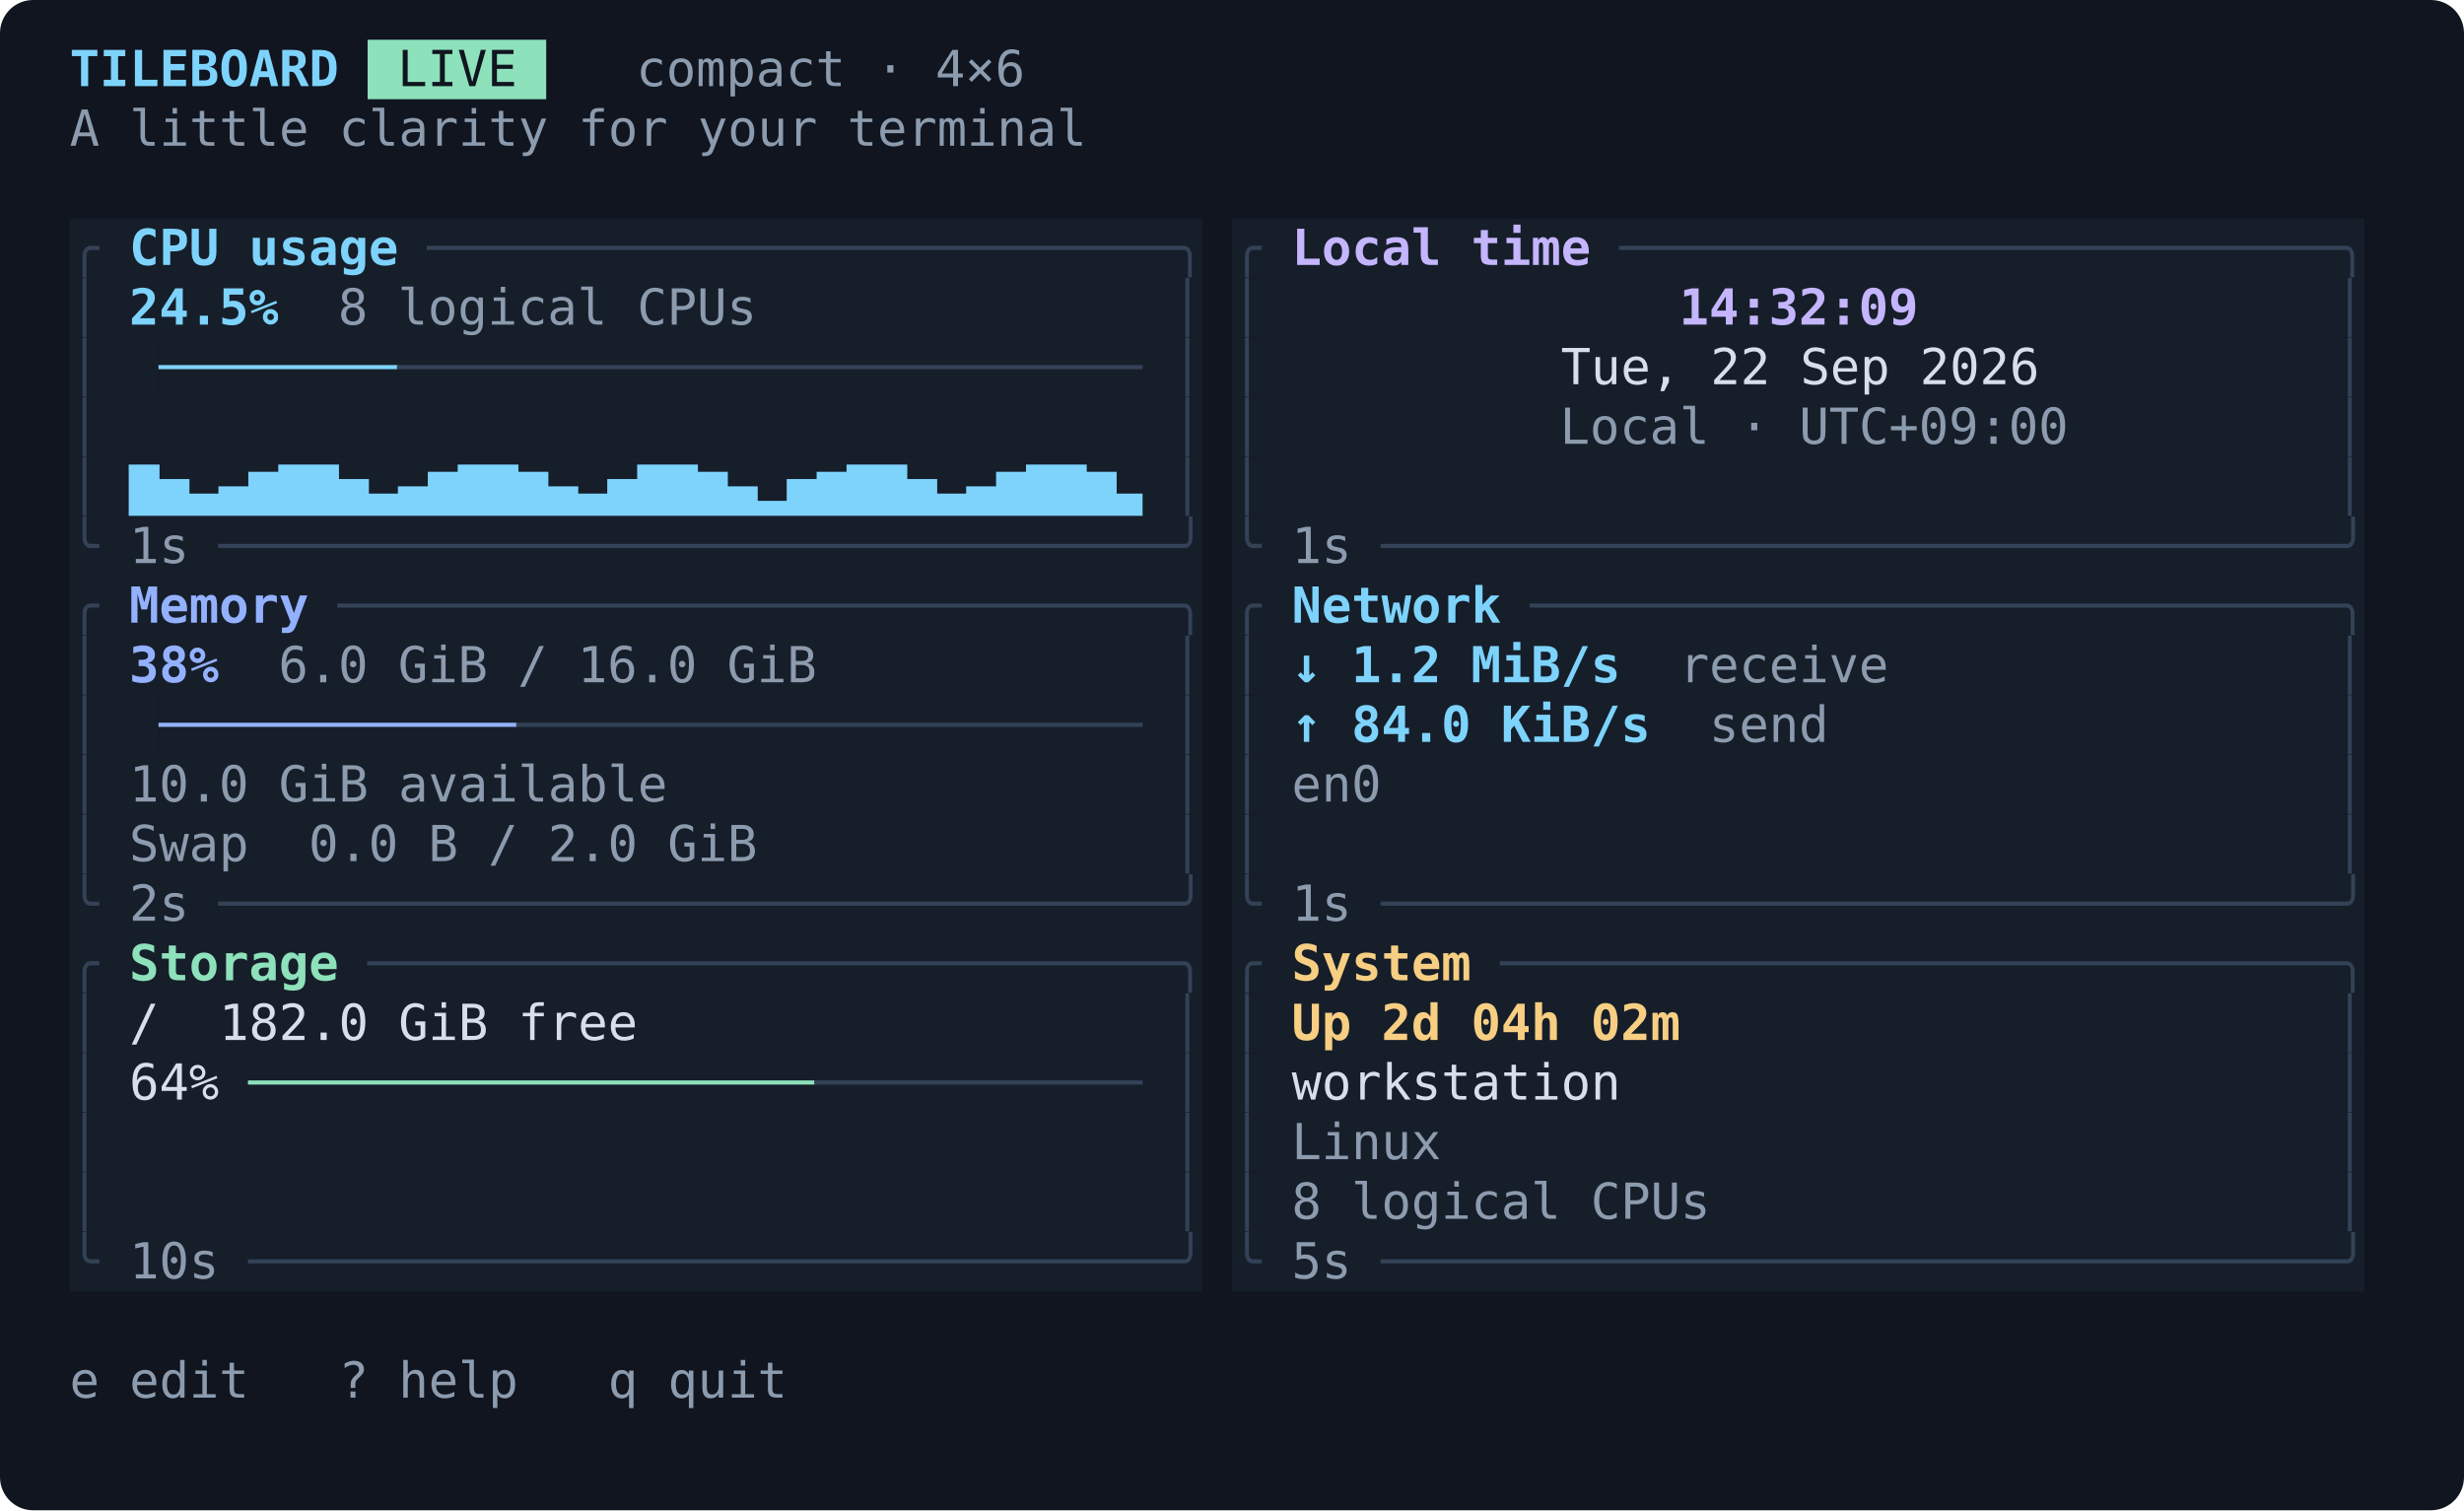
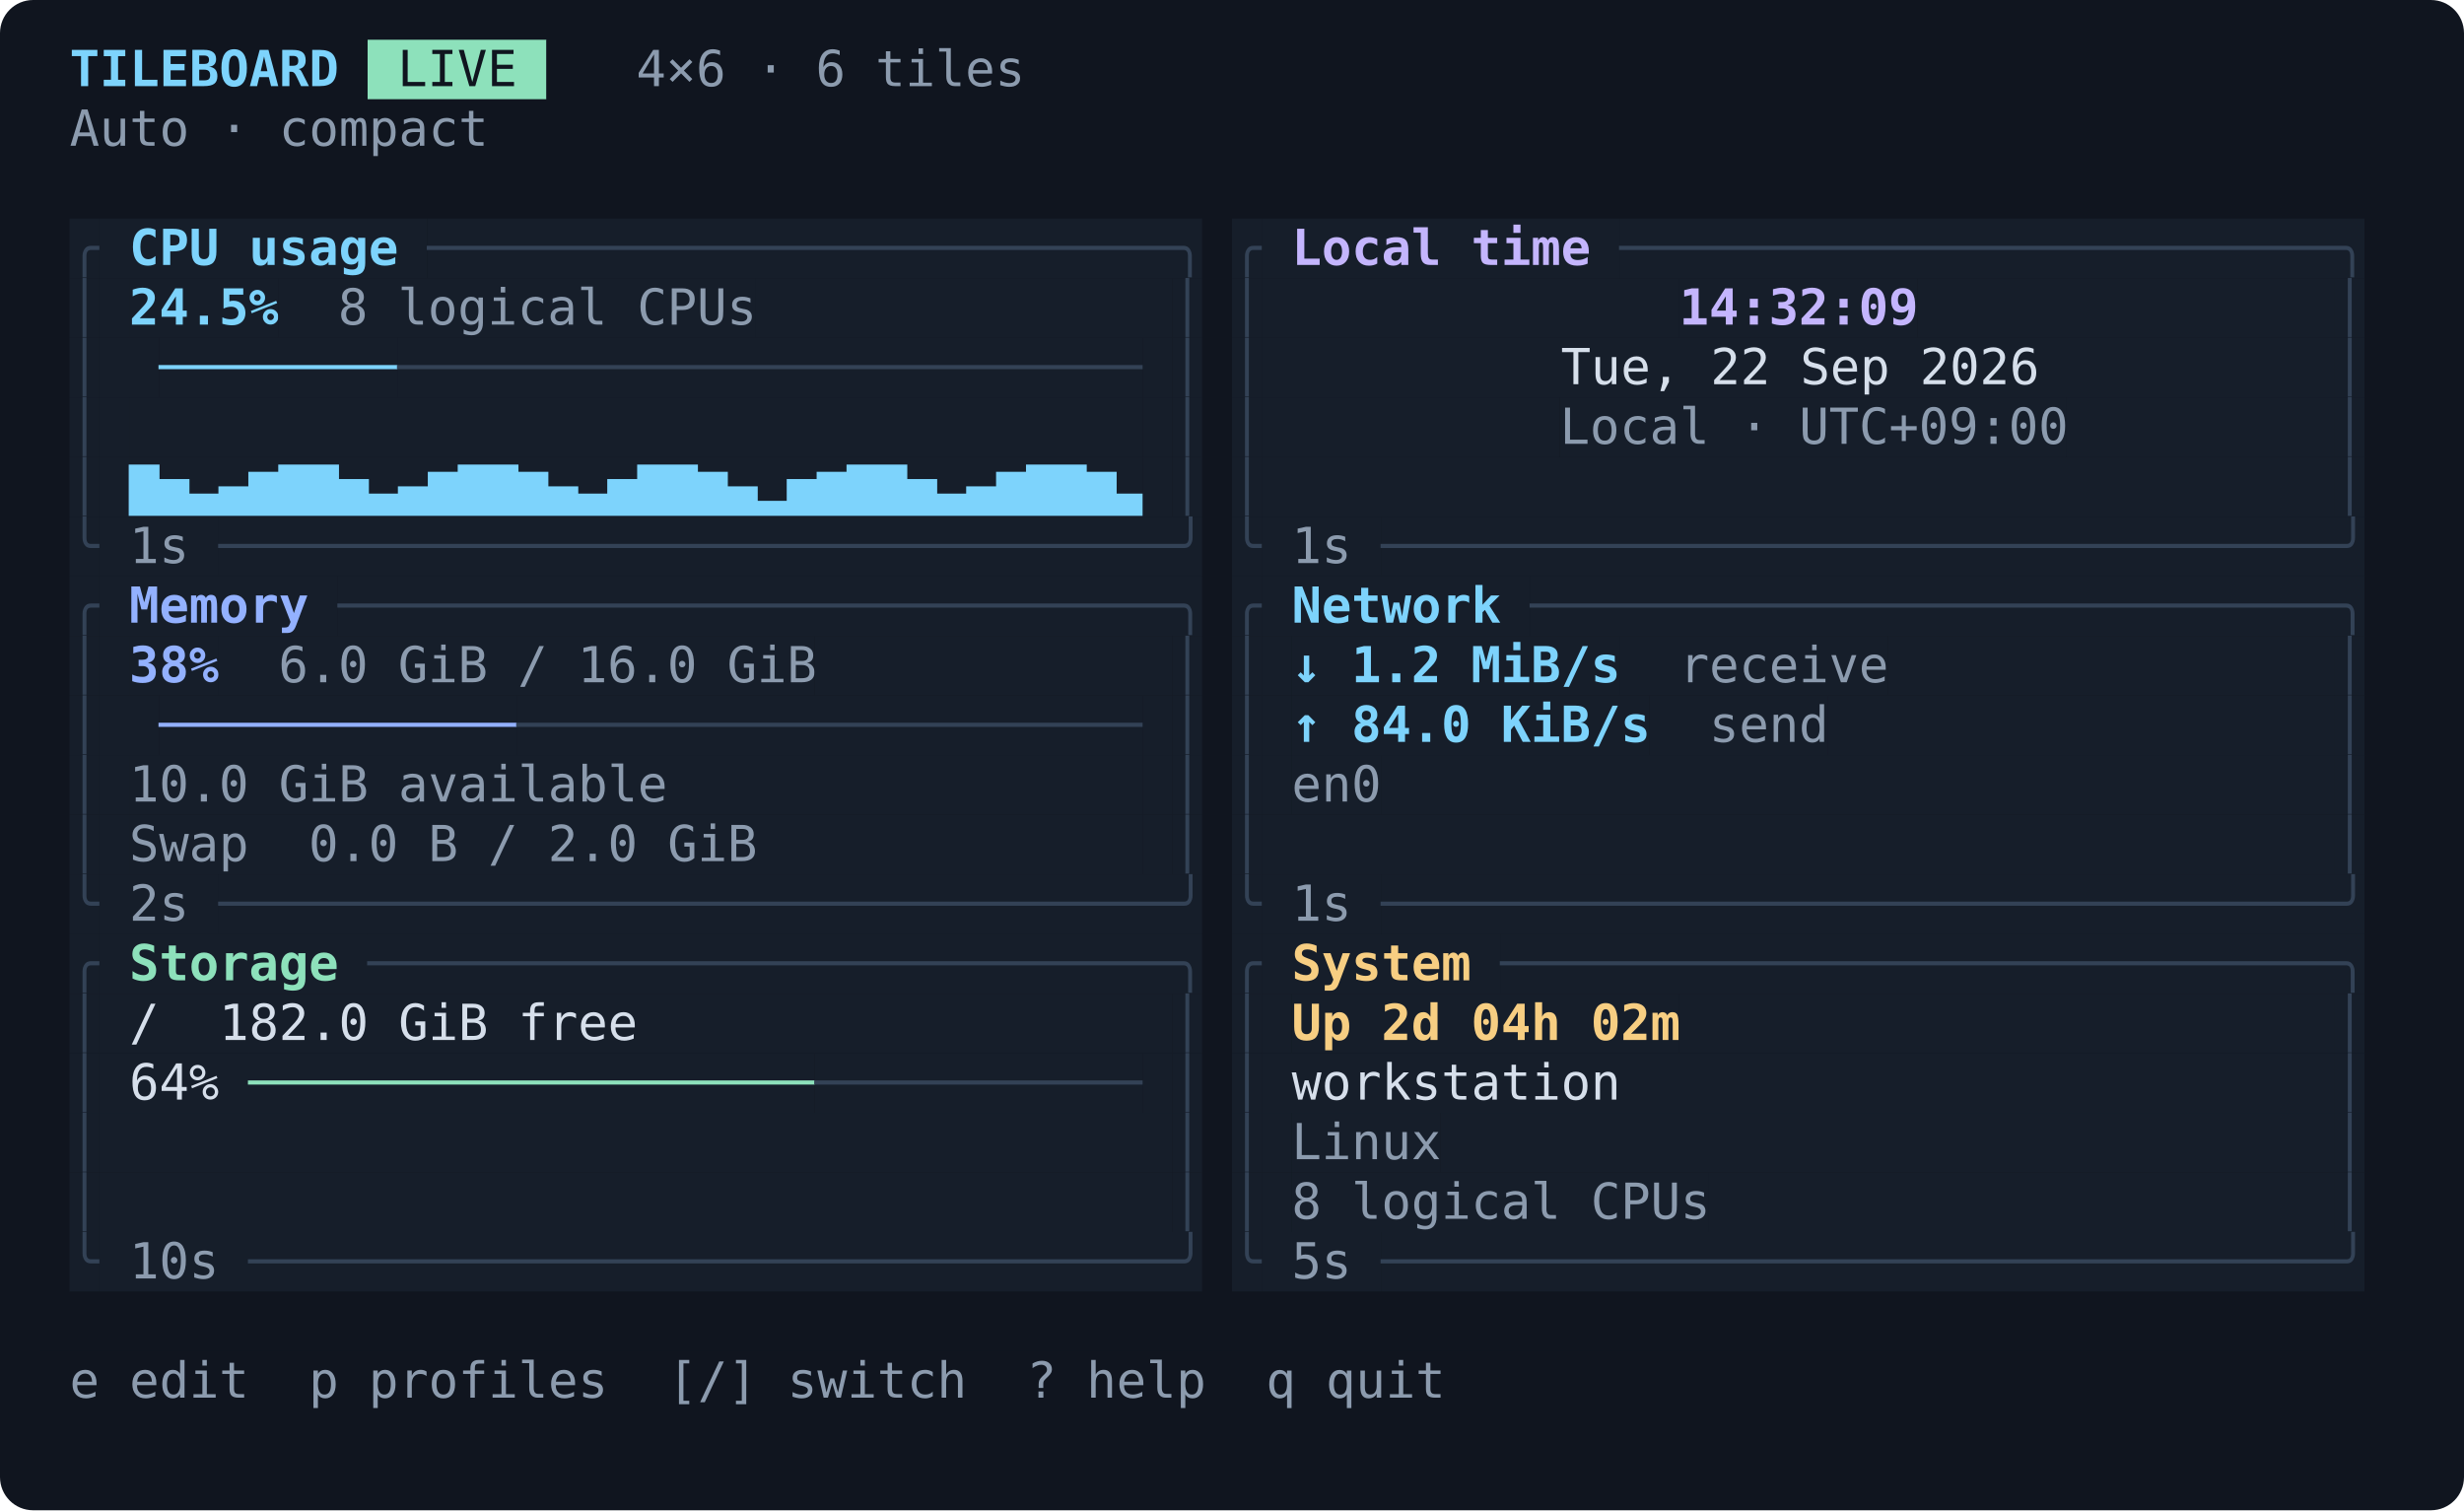
<svg xmlns="http://www.w3.org/2000/svg" width="744" height="456" viewBox="0 0 744 456">
  <rect width="100%" height="100%" rx="10" fill="#10151f" />
  <rect x="12" y="12" width="99" height="18" fill="#10151f" />
  <text x="12" y="26" fill="#7dd3fc" font-family="DejaVu Sans Mono, monospace" font-size="15" font-weight="bold" xml:space="preserve" textLength="99" lengthAdjust="spacingAndGlyphs"> TILEBOARD </text>
  <rect x="111" y="12" width="54" height="18" fill="#8de1bb" />
  <text x="111" y="26" fill="#10151f" font-family="DejaVu Sans Mono, monospace" font-size="15" font-weight="normal" xml:space="preserve" textLength="54" lengthAdjust="spacingAndGlyphs"> LIVE </text>
  <rect x="165" y="12" width="144" height="18" fill="#10151f" />
-   <text x="165" y="26" fill="#8c9bae" font-family="DejaVu Sans Mono, monospace" font-size="15" font-weight="normal" xml:space="preserve" textLength="144" lengthAdjust="spacingAndGlyphs">   compact · 4×6</text>
+   <text x="165" y="26" fill="#8c9bae" font-family="DejaVu Sans Mono, monospace" font-size="15" font-weight="normal" xml:space="preserve" textLength="144" lengthAdjust="spacingAndGlyphs">   4×6 · 6 tiles</text>
  <rect x="309" y="12" width="423" height="18" fill="#10151f" />
  <rect x="12" y="30" width="720" height="18" fill="#10151f" />
-   <text x="12" y="44" fill="#8c9bae" font-family="DejaVu Sans Mono, monospace" font-size="15" font-weight="normal" xml:space="preserve" textLength="720" lengthAdjust="spacingAndGlyphs"> A little clarity for your terminal                                             </text>
+   <text x="12" y="44" fill="#8c9bae" font-family="DejaVu Sans Mono, monospace" font-size="15" font-weight="normal" xml:space="preserve" textLength="720" lengthAdjust="spacingAndGlyphs"> Auto · compact                                                                 </text>
  <rect x="12" y="48" width="720" height="18" fill="#10151f" />
  <rect x="12" y="66" width="9" height="18" fill="#10151f" />
  <rect x="21" y="66" width="9" height="18" fill="#161e2a" />
  <text x="21" y="80" fill="#334256" font-family="DejaVu Sans Mono, monospace" font-size="15" font-weight="normal" xml:space="preserve" textLength="9" lengthAdjust="spacingAndGlyphs">╭</text>
  <rect x="30" y="66" width="99" height="18" fill="#161e2a" />
  <text x="30" y="80" fill="#7dd3fc" font-family="DejaVu Sans Mono, monospace" font-size="15" font-weight="bold" xml:space="preserve" textLength="99" lengthAdjust="spacingAndGlyphs"> CPU usage </text>
  <rect x="129" y="66" width="234" height="18" fill="#161e2a" />
  <text x="129" y="80" fill="#334256" font-family="DejaVu Sans Mono, monospace" font-size="15" font-weight="normal" xml:space="preserve" textLength="234" lengthAdjust="spacingAndGlyphs">─────────────────────────╮</text>
  <rect x="363" y="66" width="9" height="18" fill="#10151f" />
  <rect x="372" y="66" width="9" height="18" fill="#161e2a" />
  <text x="372" y="80" fill="#334256" font-family="DejaVu Sans Mono, monospace" font-size="15" font-weight="normal" xml:space="preserve" textLength="9" lengthAdjust="spacingAndGlyphs">╭</text>
  <rect x="381" y="66" width="108" height="18" fill="#161e2a" />
  <text x="381" y="80" fill="#c4b5fd" font-family="DejaVu Sans Mono, monospace" font-size="15" font-weight="bold" xml:space="preserve" textLength="108" lengthAdjust="spacingAndGlyphs"> Local time </text>
  <rect x="489" y="66" width="225" height="18" fill="#161e2a" />
  <text x="489" y="80" fill="#334256" font-family="DejaVu Sans Mono, monospace" font-size="15" font-weight="normal" xml:space="preserve" textLength="225" lengthAdjust="spacingAndGlyphs">────────────────────────╮</text>
  <rect x="714" y="66" width="18" height="18" fill="#10151f" />
  <rect x="12" y="84" width="9" height="18" fill="#10151f" />
  <rect x="21" y="84" width="9" height="18" fill="#161e2a" />
  <text x="21" y="98" fill="#334256" font-family="DejaVu Sans Mono, monospace" font-size="15" font-weight="normal" xml:space="preserve" textLength="9" lengthAdjust="spacingAndGlyphs">│</text>
  <rect x="30" y="84" width="9" height="18" fill="#161e2a" />
  <rect x="39" y="84" width="45" height="18" fill="#161e2a" />
  <text x="39" y="98" fill="#7dd3fc" font-family="DejaVu Sans Mono, monospace" font-size="15" font-weight="bold" xml:space="preserve" textLength="45" lengthAdjust="spacingAndGlyphs">24.5%</text>
  <rect x="84" y="84" width="144" height="18" fill="#161e2a" />
  <text x="84" y="98" fill="#8c9bae" font-family="DejaVu Sans Mono, monospace" font-size="15" font-weight="normal" xml:space="preserve" textLength="144" lengthAdjust="spacingAndGlyphs">  8 logical CPUs</text>
  <rect x="228" y="84" width="126" height="18" fill="#161e2a" />
  <rect x="354" y="84" width="9" height="18" fill="#161e2a" />
  <text x="354" y="98" fill="#334256" font-family="DejaVu Sans Mono, monospace" font-size="15" font-weight="normal" xml:space="preserve" textLength="9" lengthAdjust="spacingAndGlyphs">│</text>
  <rect x="363" y="84" width="9" height="18" fill="#10151f" />
  <rect x="372" y="84" width="9" height="18" fill="#161e2a" />
  <text x="372" y="98" fill="#334256" font-family="DejaVu Sans Mono, monospace" font-size="15" font-weight="normal" xml:space="preserve" textLength="9" lengthAdjust="spacingAndGlyphs">│</text>
  <rect x="381" y="84" width="126" height="18" fill="#161e2a" />
  <rect x="507" y="84" width="72" height="18" fill="#161e2a" />
  <text x="507" y="98" fill="#c4b5fd" font-family="DejaVu Sans Mono, monospace" font-size="15" font-weight="bold" xml:space="preserve" textLength="72" lengthAdjust="spacingAndGlyphs">14:32:09</text>
  <rect x="579" y="84" width="126" height="18" fill="#161e2a" />
  <rect x="705" y="84" width="9" height="18" fill="#161e2a" />
  <text x="705" y="98" fill="#334256" font-family="DejaVu Sans Mono, monospace" font-size="15" font-weight="normal" xml:space="preserve" textLength="9" lengthAdjust="spacingAndGlyphs">│</text>
  <rect x="714" y="84" width="18" height="18" fill="#10151f" />
  <rect x="12" y="102" width="9" height="18" fill="#10151f" />
  <rect x="21" y="102" width="9" height="18" fill="#161e2a" />
  <text x="21" y="116" fill="#334256" font-family="DejaVu Sans Mono, monospace" font-size="15" font-weight="normal" xml:space="preserve" textLength="9" lengthAdjust="spacingAndGlyphs">│</text>
  <rect x="30" y="102" width="18" height="18" fill="#161e2a" />
  <rect x="48" y="102" width="72" height="18" fill="#161e2a" />
  <text x="48" y="116" fill="#7dd3fc" font-family="DejaVu Sans Mono, monospace" font-size="15" font-weight="normal" xml:space="preserve" textLength="72" lengthAdjust="spacingAndGlyphs">────────</text>
  <rect x="120" y="102" width="225" height="18" fill="#161e2a" />
  <text x="120" y="116" fill="#334256" font-family="DejaVu Sans Mono, monospace" font-size="15" font-weight="normal" xml:space="preserve" textLength="225" lengthAdjust="spacingAndGlyphs">─────────────────────────</text>
  <rect x="345" y="102" width="9" height="18" fill="#161e2a" />
  <rect x="354" y="102" width="9" height="18" fill="#161e2a" />
  <text x="354" y="116" fill="#334256" font-family="DejaVu Sans Mono, monospace" font-size="15" font-weight="normal" xml:space="preserve" textLength="9" lengthAdjust="spacingAndGlyphs">│</text>
  <rect x="363" y="102" width="9" height="18" fill="#10151f" />
  <rect x="372" y="102" width="9" height="18" fill="#161e2a" />
  <text x="372" y="116" fill="#334256" font-family="DejaVu Sans Mono, monospace" font-size="15" font-weight="normal" xml:space="preserve" textLength="9" lengthAdjust="spacingAndGlyphs">│</text>
  <rect x="381" y="102" width="324" height="18" fill="#161e2a" />
  <text x="381" y="116" fill="#d6dfeb" font-family="DejaVu Sans Mono, monospace" font-size="15" font-weight="normal" xml:space="preserve" textLength="324" lengthAdjust="spacingAndGlyphs">          Tue, 22 Sep 2026          </text>
  <rect x="705" y="102" width="9" height="18" fill="#161e2a" />
  <text x="705" y="116" fill="#334256" font-family="DejaVu Sans Mono, monospace" font-size="15" font-weight="normal" xml:space="preserve" textLength="9" lengthAdjust="spacingAndGlyphs">│</text>
  <rect x="714" y="102" width="18" height="18" fill="#10151f" />
  <rect x="12" y="120" width="9" height="18" fill="#10151f" />
  <rect x="21" y="120" width="9" height="18" fill="#161e2a" />
  <text x="21" y="134" fill="#334256" font-family="DejaVu Sans Mono, monospace" font-size="15" font-weight="normal" xml:space="preserve" textLength="9" lengthAdjust="spacingAndGlyphs">│</text>
  <rect x="30" y="120" width="9" height="18" fill="#161e2a" />
  <rect x="39" y="120" width="306" height="18" fill="#161e2a" />
  <rect x="345" y="120" width="9" height="18" fill="#161e2a" />
  <rect x="354" y="120" width="9" height="18" fill="#161e2a" />
  <text x="354" y="134" fill="#334256" font-family="DejaVu Sans Mono, monospace" font-size="15" font-weight="normal" xml:space="preserve" textLength="9" lengthAdjust="spacingAndGlyphs">│</text>
  <rect x="363" y="120" width="9" height="18" fill="#10151f" />
  <rect x="372" y="120" width="9" height="18" fill="#161e2a" />
  <text x="372" y="134" fill="#334256" font-family="DejaVu Sans Mono, monospace" font-size="15" font-weight="normal" xml:space="preserve" textLength="9" lengthAdjust="spacingAndGlyphs">│</text>
  <rect x="381" y="120" width="90" height="18" fill="#161e2a" />
  <rect x="471" y="120" width="153" height="18" fill="#161e2a" />
  <text x="471" y="134" fill="#8c9bae" font-family="DejaVu Sans Mono, monospace" font-size="15" font-weight="normal" xml:space="preserve" textLength="153" lengthAdjust="spacingAndGlyphs">Local · UTC+09:00</text>
  <rect x="624" y="120" width="81" height="18" fill="#161e2a" />
  <rect x="705" y="120" width="9" height="18" fill="#161e2a" />
  <text x="705" y="134" fill="#334256" font-family="DejaVu Sans Mono, monospace" font-size="15" font-weight="normal" xml:space="preserve" textLength="9" lengthAdjust="spacingAndGlyphs">│</text>
  <rect x="714" y="120" width="18" height="18" fill="#10151f" />
  <rect x="12" y="138" width="9" height="18" fill="#10151f" />
  <rect x="21" y="138" width="9" height="18" fill="#161e2a" />
  <text x="21" y="152" fill="#334256" font-family="DejaVu Sans Mono, monospace" font-size="15" font-weight="normal" xml:space="preserve" textLength="9" lengthAdjust="spacingAndGlyphs">│</text>
  <rect x="30" y="138" width="9" height="18" fill="#161e2a" />
  <rect x="39" y="138" width="306" height="18" fill="#161e2a" />
  <text x="39" y="152" fill="#7dd3fc" font-family="DejaVu Sans Mono, monospace" font-size="15" font-weight="normal" xml:space="preserve" textLength="306" lengthAdjust="spacingAndGlyphs">▇▅▃▄▆▇▇▅▃▄▆▇▇▆▄▃▅▇▇▆▄▂▅▆▇▇▅▃▄▆▇▇▆▃</text>
  <rect x="345" y="138" width="9" height="18" fill="#161e2a" />
  <rect x="354" y="138" width="9" height="18" fill="#161e2a" />
  <text x="354" y="152" fill="#334256" font-family="DejaVu Sans Mono, monospace" font-size="15" font-weight="normal" xml:space="preserve" textLength="9" lengthAdjust="spacingAndGlyphs">│</text>
  <rect x="363" y="138" width="9" height="18" fill="#10151f" />
  <rect x="372" y="138" width="9" height="18" fill="#161e2a" />
  <text x="372" y="152" fill="#334256" font-family="DejaVu Sans Mono, monospace" font-size="15" font-weight="normal" xml:space="preserve" textLength="9" lengthAdjust="spacingAndGlyphs">│</text>
  <rect x="381" y="138" width="324" height="18" fill="#161e2a" />
  <rect x="705" y="138" width="9" height="18" fill="#161e2a" />
  <text x="705" y="152" fill="#334256" font-family="DejaVu Sans Mono, monospace" font-size="15" font-weight="normal" xml:space="preserve" textLength="9" lengthAdjust="spacingAndGlyphs">│</text>
  <rect x="714" y="138" width="18" height="18" fill="#10151f" />
  <rect x="12" y="156" width="9" height="18" fill="#10151f" />
  <rect x="21" y="156" width="9" height="18" fill="#161e2a" />
  <text x="21" y="170" fill="#334256" font-family="DejaVu Sans Mono, monospace" font-size="15" font-weight="normal" xml:space="preserve" textLength="9" lengthAdjust="spacingAndGlyphs">╰</text>
  <rect x="30" y="156" width="36" height="18" fill="#161e2a" />
  <text x="30" y="170" fill="#8c9bae" font-family="DejaVu Sans Mono, monospace" font-size="15" font-weight="normal" xml:space="preserve" textLength="36" lengthAdjust="spacingAndGlyphs"> 1s </text>
  <rect x="66" y="156" width="297" height="18" fill="#161e2a" />
  <text x="66" y="170" fill="#334256" font-family="DejaVu Sans Mono, monospace" font-size="15" font-weight="normal" xml:space="preserve" textLength="297" lengthAdjust="spacingAndGlyphs">────────────────────────────────╯</text>
  <rect x="363" y="156" width="9" height="18" fill="#10151f" />
  <rect x="372" y="156" width="9" height="18" fill="#161e2a" />
  <text x="372" y="170" fill="#334256" font-family="DejaVu Sans Mono, monospace" font-size="15" font-weight="normal" xml:space="preserve" textLength="9" lengthAdjust="spacingAndGlyphs">╰</text>
  <rect x="381" y="156" width="36" height="18" fill="#161e2a" />
  <text x="381" y="170" fill="#8c9bae" font-family="DejaVu Sans Mono, monospace" font-size="15" font-weight="normal" xml:space="preserve" textLength="36" lengthAdjust="spacingAndGlyphs"> 1s </text>
  <rect x="417" y="156" width="297" height="18" fill="#161e2a" />
  <text x="417" y="170" fill="#334256" font-family="DejaVu Sans Mono, monospace" font-size="15" font-weight="normal" xml:space="preserve" textLength="297" lengthAdjust="spacingAndGlyphs">────────────────────────────────╯</text>
  <rect x="714" y="156" width="18" height="18" fill="#10151f" />
  <rect x="12" y="174" width="9" height="18" fill="#10151f" />
  <rect x="21" y="174" width="9" height="18" fill="#161e2a" />
  <text x="21" y="188" fill="#334256" font-family="DejaVu Sans Mono, monospace" font-size="15" font-weight="normal" xml:space="preserve" textLength="9" lengthAdjust="spacingAndGlyphs">╭</text>
  <rect x="30" y="174" width="72" height="18" fill="#161e2a" />
  <text x="30" y="188" fill="#93b1ff" font-family="DejaVu Sans Mono, monospace" font-size="15" font-weight="bold" xml:space="preserve" textLength="72" lengthAdjust="spacingAndGlyphs"> Memory </text>
  <rect x="102" y="174" width="261" height="18" fill="#161e2a" />
  <text x="102" y="188" fill="#334256" font-family="DejaVu Sans Mono, monospace" font-size="15" font-weight="normal" xml:space="preserve" textLength="261" lengthAdjust="spacingAndGlyphs">────────────────────────────╮</text>
  <rect x="363" y="174" width="9" height="18" fill="#10151f" />
  <rect x="372" y="174" width="9" height="18" fill="#161e2a" />
  <text x="372" y="188" fill="#334256" font-family="DejaVu Sans Mono, monospace" font-size="15" font-weight="normal" xml:space="preserve" textLength="9" lengthAdjust="spacingAndGlyphs">╭</text>
  <rect x="381" y="174" width="81" height="18" fill="#161e2a" />
  <text x="381" y="188" fill="#7dd3fc" font-family="DejaVu Sans Mono, monospace" font-size="15" font-weight="bold" xml:space="preserve" textLength="81" lengthAdjust="spacingAndGlyphs"> Network </text>
  <rect x="462" y="174" width="252" height="18" fill="#161e2a" />
  <text x="462" y="188" fill="#334256" font-family="DejaVu Sans Mono, monospace" font-size="15" font-weight="normal" xml:space="preserve" textLength="252" lengthAdjust="spacingAndGlyphs">───────────────────────────╮</text>
  <rect x="714" y="174" width="18" height="18" fill="#10151f" />
  <rect x="12" y="192" width="9" height="18" fill="#10151f" />
  <rect x="21" y="192" width="9" height="18" fill="#161e2a" />
  <text x="21" y="206" fill="#334256" font-family="DejaVu Sans Mono, monospace" font-size="15" font-weight="normal" xml:space="preserve" textLength="9" lengthAdjust="spacingAndGlyphs">│</text>
  <rect x="30" y="192" width="9" height="18" fill="#161e2a" />
  <rect x="39" y="192" width="27" height="18" fill="#161e2a" />
  <text x="39" y="206" fill="#93b1ff" font-family="DejaVu Sans Mono, monospace" font-size="15" font-weight="bold" xml:space="preserve" textLength="27" lengthAdjust="spacingAndGlyphs">38%</text>
  <rect x="66" y="192" width="180" height="18" fill="#161e2a" />
  <text x="66" y="206" fill="#8c9bae" font-family="DejaVu Sans Mono, monospace" font-size="15" font-weight="normal" xml:space="preserve" textLength="180" lengthAdjust="spacingAndGlyphs">  6.0 GiB / 16.0 GiB</text>
  <rect x="246" y="192" width="108" height="18" fill="#161e2a" />
  <rect x="354" y="192" width="9" height="18" fill="#161e2a" />
  <text x="354" y="206" fill="#334256" font-family="DejaVu Sans Mono, monospace" font-size="15" font-weight="normal" xml:space="preserve" textLength="9" lengthAdjust="spacingAndGlyphs">│</text>
  <rect x="363" y="192" width="9" height="18" fill="#10151f" />
  <rect x="372" y="192" width="9" height="18" fill="#161e2a" />
  <text x="372" y="206" fill="#334256" font-family="DejaVu Sans Mono, monospace" font-size="15" font-weight="normal" xml:space="preserve" textLength="9" lengthAdjust="spacingAndGlyphs">│</text>
  <rect x="381" y="192" width="9" height="18" fill="#161e2a" />
  <rect x="390" y="192" width="99" height="18" fill="#161e2a" />
  <text x="390" y="206" fill="#7dd3fc" font-family="DejaVu Sans Mono, monospace" font-size="15" font-weight="bold" xml:space="preserve" textLength="99" lengthAdjust="spacingAndGlyphs">↓ 1.2 MiB/s</text>
  <rect x="489" y="192" width="81" height="18" fill="#161e2a" />
  <text x="489" y="206" fill="#8c9bae" font-family="DejaVu Sans Mono, monospace" font-size="15" font-weight="normal" xml:space="preserve" textLength="81" lengthAdjust="spacingAndGlyphs">  receive</text>
  <rect x="570" y="192" width="135" height="18" fill="#161e2a" />
  <rect x="705" y="192" width="9" height="18" fill="#161e2a" />
  <text x="705" y="206" fill="#334256" font-family="DejaVu Sans Mono, monospace" font-size="15" font-weight="normal" xml:space="preserve" textLength="9" lengthAdjust="spacingAndGlyphs">│</text>
  <rect x="714" y="192" width="18" height="18" fill="#10151f" />
  <rect x="12" y="210" width="9" height="18" fill="#10151f" />
  <rect x="21" y="210" width="9" height="18" fill="#161e2a" />
  <text x="21" y="224" fill="#334256" font-family="DejaVu Sans Mono, monospace" font-size="15" font-weight="normal" xml:space="preserve" textLength="9" lengthAdjust="spacingAndGlyphs">│</text>
  <rect x="30" y="210" width="18" height="18" fill="#161e2a" />
  <rect x="48" y="210" width="108" height="18" fill="#161e2a" />
  <text x="48" y="224" fill="#93b1ff" font-family="DejaVu Sans Mono, monospace" font-size="15" font-weight="normal" xml:space="preserve" textLength="108" lengthAdjust="spacingAndGlyphs">────────────</text>
  <rect x="156" y="210" width="189" height="18" fill="#161e2a" />
  <text x="156" y="224" fill="#334256" font-family="DejaVu Sans Mono, monospace" font-size="15" font-weight="normal" xml:space="preserve" textLength="189" lengthAdjust="spacingAndGlyphs">─────────────────────</text>
  <rect x="345" y="210" width="9" height="18" fill="#161e2a" />
  <rect x="354" y="210" width="9" height="18" fill="#161e2a" />
  <text x="354" y="224" fill="#334256" font-family="DejaVu Sans Mono, monospace" font-size="15" font-weight="normal" xml:space="preserve" textLength="9" lengthAdjust="spacingAndGlyphs">│</text>
  <rect x="363" y="210" width="9" height="18" fill="#10151f" />
  <rect x="372" y="210" width="9" height="18" fill="#161e2a" />
  <text x="372" y="224" fill="#334256" font-family="DejaVu Sans Mono, monospace" font-size="15" font-weight="normal" xml:space="preserve" textLength="9" lengthAdjust="spacingAndGlyphs">│</text>
  <rect x="381" y="210" width="9" height="18" fill="#161e2a" />
  <rect x="390" y="210" width="108" height="18" fill="#161e2a" />
  <text x="390" y="224" fill="#7dd3fc" font-family="DejaVu Sans Mono, monospace" font-size="15" font-weight="bold" xml:space="preserve" textLength="108" lengthAdjust="spacingAndGlyphs">↑ 84.0 KiB/s</text>
  <rect x="498" y="210" width="54" height="18" fill="#161e2a" />
  <text x="498" y="224" fill="#8c9bae" font-family="DejaVu Sans Mono, monospace" font-size="15" font-weight="normal" xml:space="preserve" textLength="54" lengthAdjust="spacingAndGlyphs">  send</text>
  <rect x="552" y="210" width="153" height="18" fill="#161e2a" />
  <rect x="705" y="210" width="9" height="18" fill="#161e2a" />
  <text x="705" y="224" fill="#334256" font-family="DejaVu Sans Mono, monospace" font-size="15" font-weight="normal" xml:space="preserve" textLength="9" lengthAdjust="spacingAndGlyphs">│</text>
  <rect x="714" y="210" width="18" height="18" fill="#10151f" />
  <rect x="12" y="228" width="9" height="18" fill="#10151f" />
  <rect x="21" y="228" width="9" height="18" fill="#161e2a" />
  <text x="21" y="242" fill="#334256" font-family="DejaVu Sans Mono, monospace" font-size="15" font-weight="normal" xml:space="preserve" textLength="9" lengthAdjust="spacingAndGlyphs">│</text>
  <rect x="30" y="228" width="9" height="18" fill="#161e2a" />
  <rect x="39" y="228" width="306" height="18" fill="#161e2a" />
  <text x="39" y="242" fill="#8c9bae" font-family="DejaVu Sans Mono, monospace" font-size="15" font-weight="normal" xml:space="preserve" textLength="306" lengthAdjust="spacingAndGlyphs">10.0 GiB available                </text>
  <rect x="345" y="228" width="9" height="18" fill="#161e2a" />
  <rect x="354" y="228" width="9" height="18" fill="#161e2a" />
  <text x="354" y="242" fill="#334256" font-family="DejaVu Sans Mono, monospace" font-size="15" font-weight="normal" xml:space="preserve" textLength="9" lengthAdjust="spacingAndGlyphs">│</text>
  <rect x="363" y="228" width="9" height="18" fill="#10151f" />
  <rect x="372" y="228" width="9" height="18" fill="#161e2a" />
  <text x="372" y="242" fill="#334256" font-family="DejaVu Sans Mono, monospace" font-size="15" font-weight="normal" xml:space="preserve" textLength="9" lengthAdjust="spacingAndGlyphs">│</text>
  <rect x="381" y="228" width="9" height="18" fill="#161e2a" />
  <rect x="390" y="228" width="27" height="18" fill="#161e2a" />
  <text x="390" y="242" fill="#8c9bae" font-family="DejaVu Sans Mono, monospace" font-size="15" font-weight="normal" xml:space="preserve" textLength="27" lengthAdjust="spacingAndGlyphs">en0</text>
  <rect x="417" y="228" width="288" height="18" fill="#161e2a" />
  <rect x="705" y="228" width="9" height="18" fill="#161e2a" />
  <text x="705" y="242" fill="#334256" font-family="DejaVu Sans Mono, monospace" font-size="15" font-weight="normal" xml:space="preserve" textLength="9" lengthAdjust="spacingAndGlyphs">│</text>
  <rect x="714" y="228" width="18" height="18" fill="#10151f" />
  <rect x="12" y="246" width="9" height="18" fill="#10151f" />
  <rect x="21" y="246" width="9" height="18" fill="#161e2a" />
  <text x="21" y="260" fill="#334256" font-family="DejaVu Sans Mono, monospace" font-size="15" font-weight="normal" xml:space="preserve" textLength="9" lengthAdjust="spacingAndGlyphs">│</text>
  <rect x="30" y="246" width="9" height="18" fill="#161e2a" />
  <rect x="39" y="246" width="306" height="18" fill="#161e2a" />
  <text x="39" y="260" fill="#8c9bae" font-family="DejaVu Sans Mono, monospace" font-size="15" font-weight="normal" xml:space="preserve" textLength="306" lengthAdjust="spacingAndGlyphs">Swap  0.0 B / 2.0 GiB             </text>
  <rect x="345" y="246" width="9" height="18" fill="#161e2a" />
  <rect x="354" y="246" width="9" height="18" fill="#161e2a" />
  <text x="354" y="260" fill="#334256" font-family="DejaVu Sans Mono, monospace" font-size="15" font-weight="normal" xml:space="preserve" textLength="9" lengthAdjust="spacingAndGlyphs">│</text>
  <rect x="363" y="246" width="9" height="18" fill="#10151f" />
  <rect x="372" y="246" width="9" height="18" fill="#161e2a" />
  <text x="372" y="260" fill="#334256" font-family="DejaVu Sans Mono, monospace" font-size="15" font-weight="normal" xml:space="preserve" textLength="9" lengthAdjust="spacingAndGlyphs">│</text>
  <rect x="381" y="246" width="324" height="18" fill="#161e2a" />
  <rect x="705" y="246" width="9" height="18" fill="#161e2a" />
  <text x="705" y="260" fill="#334256" font-family="DejaVu Sans Mono, monospace" font-size="15" font-weight="normal" xml:space="preserve" textLength="9" lengthAdjust="spacingAndGlyphs">│</text>
  <rect x="714" y="246" width="18" height="18" fill="#10151f" />
  <rect x="12" y="264" width="9" height="18" fill="#10151f" />
  <rect x="21" y="264" width="9" height="18" fill="#161e2a" />
  <text x="21" y="278" fill="#334256" font-family="DejaVu Sans Mono, monospace" font-size="15" font-weight="normal" xml:space="preserve" textLength="9" lengthAdjust="spacingAndGlyphs">╰</text>
  <rect x="30" y="264" width="36" height="18" fill="#161e2a" />
  <text x="30" y="278" fill="#8c9bae" font-family="DejaVu Sans Mono, monospace" font-size="15" font-weight="normal" xml:space="preserve" textLength="36" lengthAdjust="spacingAndGlyphs"> 2s </text>
  <rect x="66" y="264" width="297" height="18" fill="#161e2a" />
  <text x="66" y="278" fill="#334256" font-family="DejaVu Sans Mono, monospace" font-size="15" font-weight="normal" xml:space="preserve" textLength="297" lengthAdjust="spacingAndGlyphs">────────────────────────────────╯</text>
  <rect x="363" y="264" width="9" height="18" fill="#10151f" />
  <rect x="372" y="264" width="9" height="18" fill="#161e2a" />
  <text x="372" y="278" fill="#334256" font-family="DejaVu Sans Mono, monospace" font-size="15" font-weight="normal" xml:space="preserve" textLength="9" lengthAdjust="spacingAndGlyphs">╰</text>
  <rect x="381" y="264" width="36" height="18" fill="#161e2a" />
  <text x="381" y="278" fill="#8c9bae" font-family="DejaVu Sans Mono, monospace" font-size="15" font-weight="normal" xml:space="preserve" textLength="36" lengthAdjust="spacingAndGlyphs"> 1s </text>
  <rect x="417" y="264" width="297" height="18" fill="#161e2a" />
  <text x="417" y="278" fill="#334256" font-family="DejaVu Sans Mono, monospace" font-size="15" font-weight="normal" xml:space="preserve" textLength="297" lengthAdjust="spacingAndGlyphs">────────────────────────────────╯</text>
  <rect x="714" y="264" width="18" height="18" fill="#10151f" />
  <rect x="12" y="282" width="9" height="18" fill="#10151f" />
  <rect x="21" y="282" width="9" height="18" fill="#161e2a" />
  <text x="21" y="296" fill="#334256" font-family="DejaVu Sans Mono, monospace" font-size="15" font-weight="normal" xml:space="preserve" textLength="9" lengthAdjust="spacingAndGlyphs">╭</text>
  <rect x="30" y="282" width="81" height="18" fill="#161e2a" />
  <text x="30" y="296" fill="#8de1bb" font-family="DejaVu Sans Mono, monospace" font-size="15" font-weight="bold" xml:space="preserve" textLength="81" lengthAdjust="spacingAndGlyphs"> Storage </text>
  <rect x="111" y="282" width="252" height="18" fill="#161e2a" />
  <text x="111" y="296" fill="#334256" font-family="DejaVu Sans Mono, monospace" font-size="15" font-weight="normal" xml:space="preserve" textLength="252" lengthAdjust="spacingAndGlyphs">───────────────────────────╮</text>
  <rect x="363" y="282" width="9" height="18" fill="#10151f" />
  <rect x="372" y="282" width="9" height="18" fill="#161e2a" />
  <text x="372" y="296" fill="#334256" font-family="DejaVu Sans Mono, monospace" font-size="15" font-weight="normal" xml:space="preserve" textLength="9" lengthAdjust="spacingAndGlyphs">╭</text>
  <rect x="381" y="282" width="72" height="18" fill="#161e2a" />
  <text x="381" y="296" fill="#f7ce82" font-family="DejaVu Sans Mono, monospace" font-size="15" font-weight="bold" xml:space="preserve" textLength="72" lengthAdjust="spacingAndGlyphs"> System </text>
  <rect x="453" y="282" width="261" height="18" fill="#161e2a" />
  <text x="453" y="296" fill="#334256" font-family="DejaVu Sans Mono, monospace" font-size="15" font-weight="normal" xml:space="preserve" textLength="261" lengthAdjust="spacingAndGlyphs">────────────────────────────╮</text>
  <rect x="714" y="282" width="18" height="18" fill="#10151f" />
  <rect x="12" y="300" width="9" height="18" fill="#10151f" />
  <rect x="21" y="300" width="9" height="18" fill="#161e2a" />
  <text x="21" y="314" fill="#334256" font-family="DejaVu Sans Mono, monospace" font-size="15" font-weight="normal" xml:space="preserve" textLength="9" lengthAdjust="spacingAndGlyphs">│</text>
  <rect x="30" y="300" width="324" height="18" fill="#161e2a" />
  <text x="30" y="314" fill="#d6dfeb" font-family="DejaVu Sans Mono, monospace" font-size="15" font-weight="normal" xml:space="preserve" textLength="324" lengthAdjust="spacingAndGlyphs"> /  182.0 GiB free                  </text>
  <rect x="354" y="300" width="9" height="18" fill="#161e2a" />
  <text x="354" y="314" fill="#334256" font-family="DejaVu Sans Mono, monospace" font-size="15" font-weight="normal" xml:space="preserve" textLength="9" lengthAdjust="spacingAndGlyphs">│</text>
  <rect x="363" y="300" width="9" height="18" fill="#10151f" />
  <rect x="372" y="300" width="9" height="18" fill="#161e2a" />
  <text x="372" y="314" fill="#334256" font-family="DejaVu Sans Mono, monospace" font-size="15" font-weight="normal" xml:space="preserve" textLength="9" lengthAdjust="spacingAndGlyphs">│</text>
  <rect x="381" y="300" width="9" height="18" fill="#161e2a" />
  <rect x="390" y="300" width="117" height="18" fill="#161e2a" />
  <text x="390" y="314" fill="#f7ce82" font-family="DejaVu Sans Mono, monospace" font-size="15" font-weight="bold" xml:space="preserve" textLength="117" lengthAdjust="spacingAndGlyphs">Up 2d 04h 02m</text>
  <rect x="507" y="300" width="198" height="18" fill="#161e2a" />
  <rect x="705" y="300" width="9" height="18" fill="#161e2a" />
  <text x="705" y="314" fill="#334256" font-family="DejaVu Sans Mono, monospace" font-size="15" font-weight="normal" xml:space="preserve" textLength="9" lengthAdjust="spacingAndGlyphs">│</text>
  <rect x="714" y="300" width="18" height="18" fill="#10151f" />
  <rect x="12" y="318" width="9" height="18" fill="#10151f" />
  <rect x="21" y="318" width="9" height="18" fill="#161e2a" />
  <text x="21" y="332" fill="#334256" font-family="DejaVu Sans Mono, monospace" font-size="15" font-weight="normal" xml:space="preserve" textLength="9" lengthAdjust="spacingAndGlyphs">│</text>
  <rect x="30" y="318" width="45" height="18" fill="#161e2a" />
  <text x="30" y="332" fill="#d6dfeb" font-family="DejaVu Sans Mono, monospace" font-size="15" font-weight="normal" xml:space="preserve" textLength="45" lengthAdjust="spacingAndGlyphs"> 64% </text>
  <rect x="75" y="318" width="171" height="18" fill="#161e2a" />
  <text x="75" y="332" fill="#8de1bb" font-family="DejaVu Sans Mono, monospace" font-size="15" font-weight="normal" xml:space="preserve" textLength="171" lengthAdjust="spacingAndGlyphs">───────────────────</text>
  <rect x="246" y="318" width="99" height="18" fill="#161e2a" />
  <text x="246" y="332" fill="#334256" font-family="DejaVu Sans Mono, monospace" font-size="15" font-weight="normal" xml:space="preserve" textLength="99" lengthAdjust="spacingAndGlyphs">───────────</text>
  <rect x="345" y="318" width="9" height="18" fill="#161e2a" />
  <rect x="354" y="318" width="9" height="18" fill="#161e2a" />
  <text x="354" y="332" fill="#334256" font-family="DejaVu Sans Mono, monospace" font-size="15" font-weight="normal" xml:space="preserve" textLength="9" lengthAdjust="spacingAndGlyphs">│</text>
  <rect x="363" y="318" width="9" height="18" fill="#10151f" />
  <rect x="372" y="318" width="9" height="18" fill="#161e2a" />
  <text x="372" y="332" fill="#334256" font-family="DejaVu Sans Mono, monospace" font-size="15" font-weight="normal" xml:space="preserve" textLength="9" lengthAdjust="spacingAndGlyphs">│</text>
  <rect x="381" y="318" width="324" height="18" fill="#161e2a" />
  <text x="381" y="332" fill="#d6dfeb" font-family="DejaVu Sans Mono, monospace" font-size="15" font-weight="normal" xml:space="preserve" textLength="324" lengthAdjust="spacingAndGlyphs"> workstation                        </text>
  <rect x="705" y="318" width="9" height="18" fill="#161e2a" />
  <text x="705" y="332" fill="#334256" font-family="DejaVu Sans Mono, monospace" font-size="15" font-weight="normal" xml:space="preserve" textLength="9" lengthAdjust="spacingAndGlyphs">│</text>
  <rect x="714" y="318" width="18" height="18" fill="#10151f" />
  <rect x="12" y="336" width="9" height="18" fill="#10151f" />
  <rect x="21" y="336" width="9" height="18" fill="#161e2a" />
  <text x="21" y="350" fill="#334256" font-family="DejaVu Sans Mono, monospace" font-size="15" font-weight="normal" xml:space="preserve" textLength="9" lengthAdjust="spacingAndGlyphs">│</text>
  <rect x="30" y="336" width="324" height="18" fill="#161e2a" />
  <rect x="354" y="336" width="9" height="18" fill="#161e2a" />
  <text x="354" y="350" fill="#334256" font-family="DejaVu Sans Mono, monospace" font-size="15" font-weight="normal" xml:space="preserve" textLength="9" lengthAdjust="spacingAndGlyphs">│</text>
  <rect x="363" y="336" width="9" height="18" fill="#10151f" />
  <rect x="372" y="336" width="9" height="18" fill="#161e2a" />
  <text x="372" y="350" fill="#334256" font-family="DejaVu Sans Mono, monospace" font-size="15" font-weight="normal" xml:space="preserve" textLength="9" lengthAdjust="spacingAndGlyphs">│</text>
  <rect x="381" y="336" width="9" height="18" fill="#161e2a" />
  <rect x="390" y="336" width="45" height="18" fill="#161e2a" />
  <text x="390" y="350" fill="#8c9bae" font-family="DejaVu Sans Mono, monospace" font-size="15" font-weight="normal" xml:space="preserve" textLength="45" lengthAdjust="spacingAndGlyphs">Linux</text>
  <rect x="435" y="336" width="270" height="18" fill="#161e2a" />
  <rect x="705" y="336" width="9" height="18" fill="#161e2a" />
  <text x="705" y="350" fill="#334256" font-family="DejaVu Sans Mono, monospace" font-size="15" font-weight="normal" xml:space="preserve" textLength="9" lengthAdjust="spacingAndGlyphs">│</text>
  <rect x="714" y="336" width="18" height="18" fill="#10151f" />
  <rect x="12" y="354" width="9" height="18" fill="#10151f" />
  <rect x="21" y="354" width="9" height="18" fill="#161e2a" />
  <text x="21" y="368" fill="#334256" font-family="DejaVu Sans Mono, monospace" font-size="15" font-weight="normal" xml:space="preserve" textLength="9" lengthAdjust="spacingAndGlyphs">│</text>
  <rect x="30" y="354" width="324" height="18" fill="#161e2a" />
  <rect x="354" y="354" width="9" height="18" fill="#161e2a" />
  <text x="354" y="368" fill="#334256" font-family="DejaVu Sans Mono, monospace" font-size="15" font-weight="normal" xml:space="preserve" textLength="9" lengthAdjust="spacingAndGlyphs">│</text>
  <rect x="363" y="354" width="9" height="18" fill="#10151f" />
  <rect x="372" y="354" width="9" height="18" fill="#161e2a" />
  <text x="372" y="368" fill="#334256" font-family="DejaVu Sans Mono, monospace" font-size="15" font-weight="normal" xml:space="preserve" textLength="9" lengthAdjust="spacingAndGlyphs">│</text>
  <rect x="381" y="354" width="9" height="18" fill="#161e2a" />
  <rect x="390" y="354" width="126" height="18" fill="#161e2a" />
  <text x="390" y="368" fill="#8c9bae" font-family="DejaVu Sans Mono, monospace" font-size="15" font-weight="normal" xml:space="preserve" textLength="126" lengthAdjust="spacingAndGlyphs">8 logical CPUs</text>
  <rect x="516" y="354" width="189" height="18" fill="#161e2a" />
  <rect x="705" y="354" width="9" height="18" fill="#161e2a" />
  <text x="705" y="368" fill="#334256" font-family="DejaVu Sans Mono, monospace" font-size="15" font-weight="normal" xml:space="preserve" textLength="9" lengthAdjust="spacingAndGlyphs">│</text>
  <rect x="714" y="354" width="18" height="18" fill="#10151f" />
  <rect x="12" y="372" width="9" height="18" fill="#10151f" />
  <rect x="21" y="372" width="9" height="18" fill="#161e2a" />
  <text x="21" y="386" fill="#334256" font-family="DejaVu Sans Mono, monospace" font-size="15" font-weight="normal" xml:space="preserve" textLength="9" lengthAdjust="spacingAndGlyphs">╰</text>
  <rect x="30" y="372" width="45" height="18" fill="#161e2a" />
  <text x="30" y="386" fill="#8c9bae" font-family="DejaVu Sans Mono, monospace" font-size="15" font-weight="normal" xml:space="preserve" textLength="45" lengthAdjust="spacingAndGlyphs"> 10s </text>
  <rect x="75" y="372" width="288" height="18" fill="#161e2a" />
  <text x="75" y="386" fill="#334256" font-family="DejaVu Sans Mono, monospace" font-size="15" font-weight="normal" xml:space="preserve" textLength="288" lengthAdjust="spacingAndGlyphs">───────────────────────────────╯</text>
  <rect x="363" y="372" width="9" height="18" fill="#10151f" />
  <rect x="372" y="372" width="9" height="18" fill="#161e2a" />
  <text x="372" y="386" fill="#334256" font-family="DejaVu Sans Mono, monospace" font-size="15" font-weight="normal" xml:space="preserve" textLength="9" lengthAdjust="spacingAndGlyphs">╰</text>
  <rect x="381" y="372" width="36" height="18" fill="#161e2a" />
  <text x="381" y="386" fill="#8c9bae" font-family="DejaVu Sans Mono, monospace" font-size="15" font-weight="normal" xml:space="preserve" textLength="36" lengthAdjust="spacingAndGlyphs"> 5s </text>
  <rect x="417" y="372" width="297" height="18" fill="#161e2a" />
  <text x="417" y="386" fill="#334256" font-family="DejaVu Sans Mono, monospace" font-size="15" font-weight="normal" xml:space="preserve" textLength="297" lengthAdjust="spacingAndGlyphs">────────────────────────────────╯</text>
  <rect x="714" y="372" width="18" height="18" fill="#10151f" />
  <rect x="12" y="390" width="9" height="18" fill="#10151f" />
  <rect x="21" y="390" width="702" height="18" fill="#10151f" />
  <rect x="723" y="390" width="9" height="18" fill="#10151f" />
  <rect x="12" y="408" width="9" height="18" fill="#10151f" />
  <rect x="21" y="408" width="702" height="18" fill="#10151f" />
-   <text x="21" y="422" fill="#8c9bae" font-family="DejaVu Sans Mono, monospace" font-size="15" font-weight="normal" xml:space="preserve" textLength="702" lengthAdjust="spacingAndGlyphs">e edit   ? help   q quit                                                      </text>
+   <text x="21" y="422" fill="#8c9bae" font-family="DejaVu Sans Mono, monospace" font-size="15" font-weight="normal" xml:space="preserve" textLength="702" lengthAdjust="spacingAndGlyphs">e edit  p profiles  [/] switch  ? help  q quit                                </text>
  <rect x="723" y="408" width="9" height="18" fill="#10151f" />
  <rect x="12" y="426" width="9" height="18" fill="#10151f" />
  <rect x="21" y="426" width="702" height="18" fill="#10151f" />
  <rect x="723" y="426" width="9" height="18" fill="#10151f" />
</svg>
